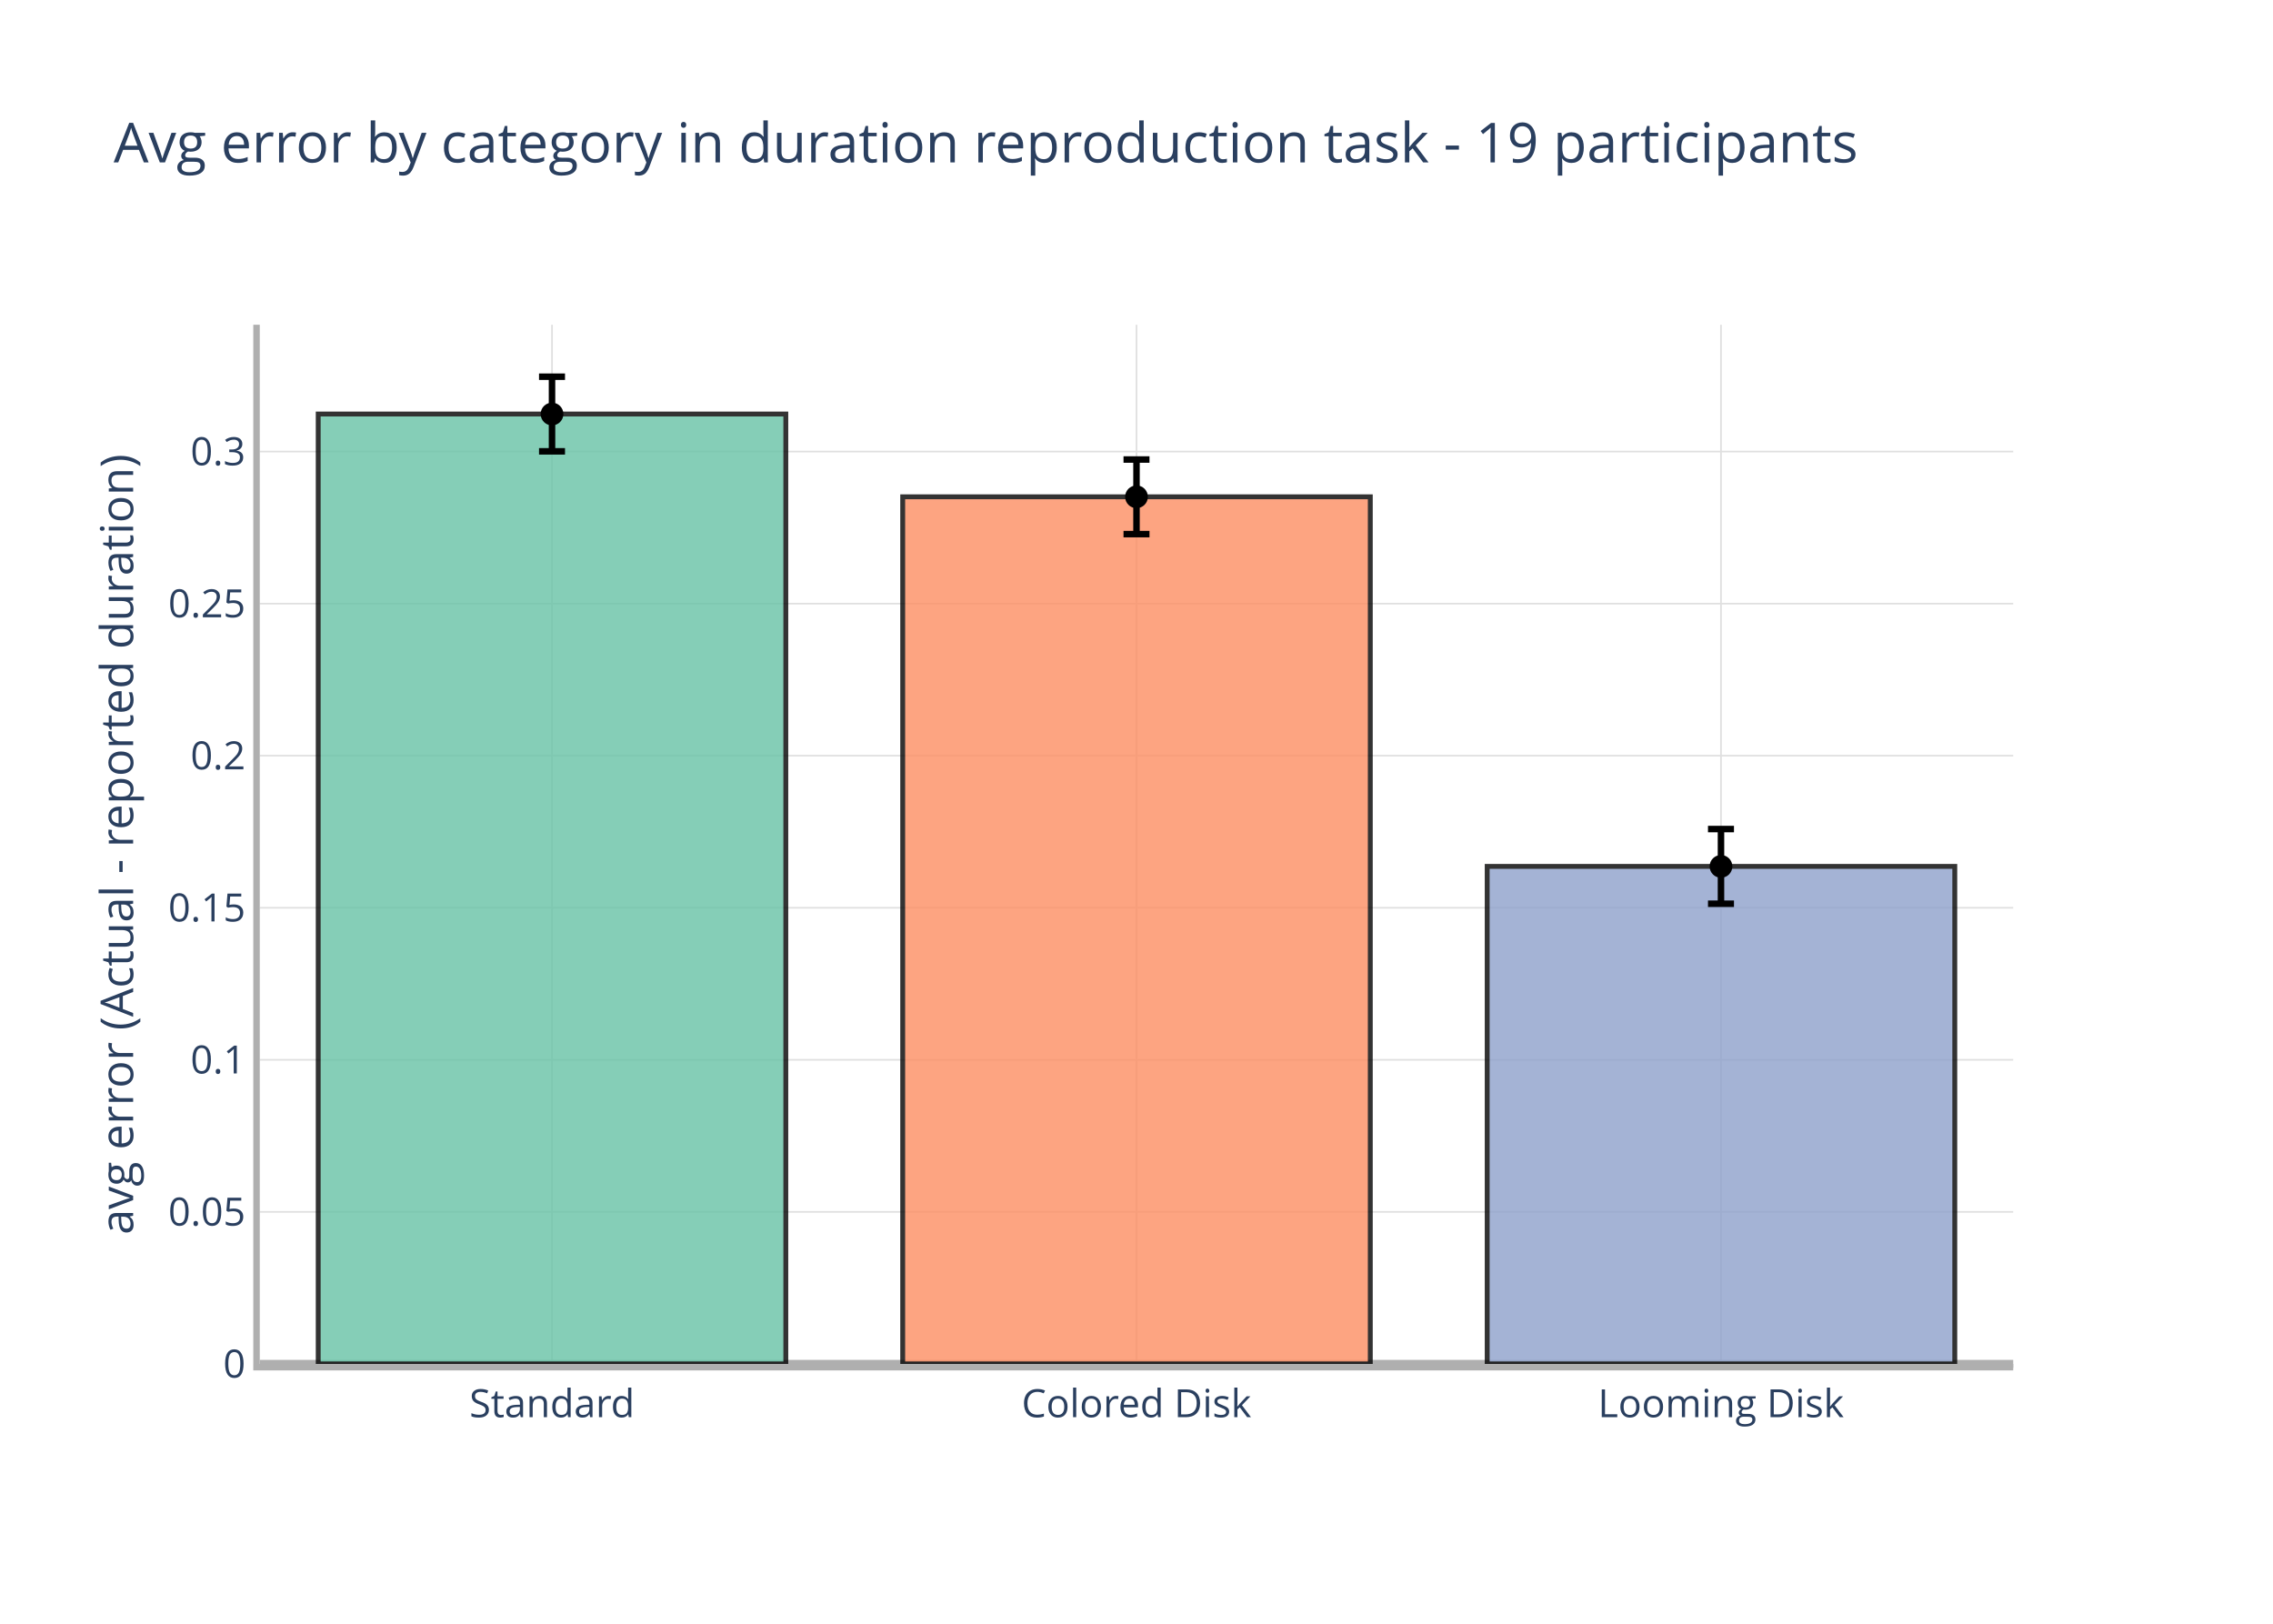
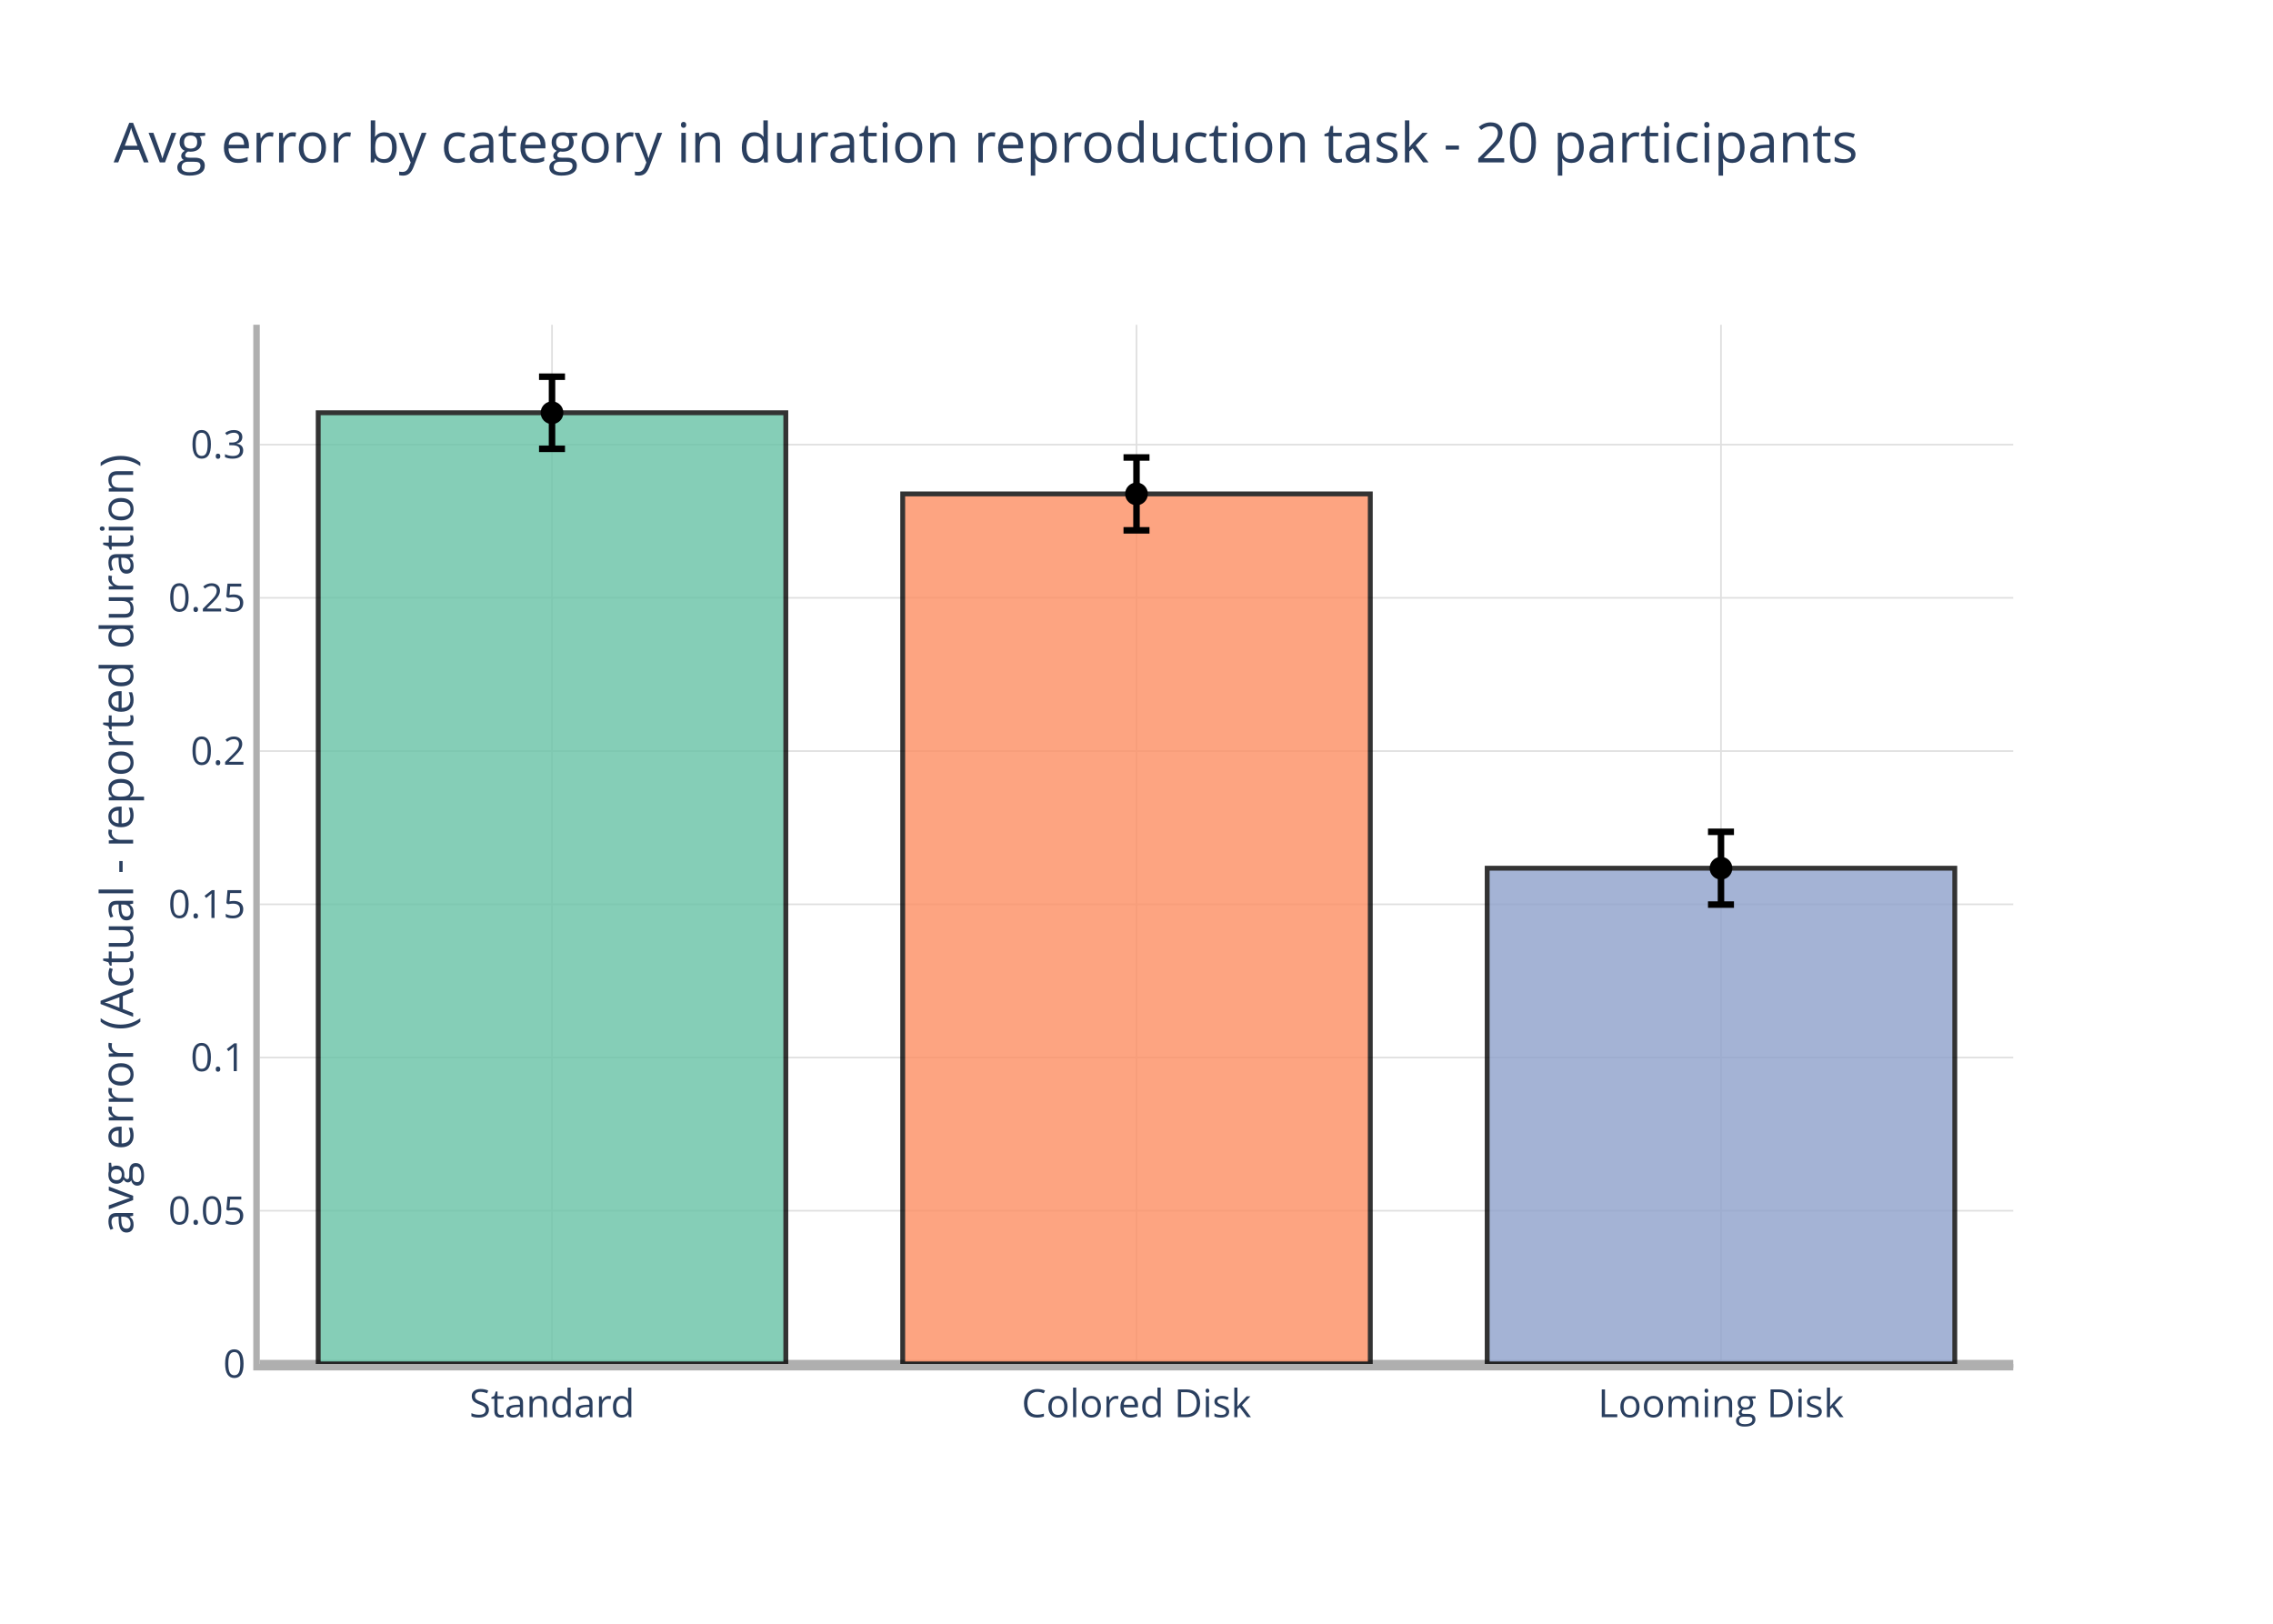
<svg xmlns="http://www.w3.org/2000/svg" class="main-svg" width="700" height="500" viewBox="0 0 700 500">
  <rect x="0" y="0" width="700" height="500" style="fill: rgb(255, 255, 255); fill-opacity: 1;" />
-   <defs id="defs-979c52">
+   <defs id="defs-ec1b92">
    <g class="clips">
-       <clipPath id="clip979c52xyplot" class="plotclip">
+       <clipPath id="clipec1b92xyplot" class="plotclip">
        <rect width="540" height="320" />
      </clipPath>
-       <clipPath class="axesclip" id="clip979c52x">
+       <clipPath class="axesclip" id="clipec1b92x">
        <rect x="80" y="0" width="540" height="500" />
      </clipPath>
-       <clipPath class="axesclip" id="clip979c52y">
+       <clipPath class="axesclip" id="clipec1b92y">
        <rect x="0" y="100" width="700" height="320" />
      </clipPath>
-       <clipPath class="axesclip" id="clip979c52xy">
+       <clipPath class="axesclip" id="clipec1b92xy">
        <rect x="80" y="100" width="540" height="320" />
      </clipPath>
    </g>
    <g class="gradients" />
  </defs>
  <g class="bglayer">
    <rect class="bg" x="80" y="100" width="540" height="320" style="fill: rgb(255, 255, 255); fill-opacity: 1; stroke-width: 0;" />
  </g>
  <g class="layer-below">
    <g class="imagelayer" />
    <g class="shapelayer" />
  </g>
  <g class="cartesianlayer">
    <g class="subplot xy">
      <g class="layer-subplot">
        <g class="shapelayer" />
        <g class="imagelayer" />
      </g>
      <g class="gridlayer">
        <g class="x">
          <path class="xgrid crisp" transform="translate(170,0)" d="M0,100v320" style="stroke: rgb(223, 223, 223); stroke-opacity: 1; stroke-width: 0.5px;" />
          <path class="xgrid crisp" transform="translate(350,0)" d="M0,100v320" style="stroke: rgb(223, 223, 223); stroke-opacity: 1; stroke-width: 0.5px;" />
          <path class="xgrid crisp" transform="translate(530,0)" d="M0,100v320" style="stroke: rgb(223, 223, 223); stroke-opacity: 1; stroke-width: 0.5px;" />
        </g>
        <g class="y">
-           <path class="ygrid crisp" transform="translate(0,373.18)" d="M80,0h540" style="stroke: rgb(223, 223, 223); stroke-opacity: 1; stroke-width: 0.5px;" />
-           <path class="ygrid crisp" transform="translate(0,326.35)" d="M80,0h540" style="stroke: rgb(223, 223, 223); stroke-opacity: 1; stroke-width: 0.5px;" />
-           <path class="ygrid crisp" transform="translate(0,279.53)" d="M80,0h540" style="stroke: rgb(223, 223, 223); stroke-opacity: 1; stroke-width: 0.5px;" />
-           <path class="ygrid crisp" transform="translate(0,232.7)" d="M80,0h540" style="stroke: rgb(223, 223, 223); stroke-opacity: 1; stroke-width: 0.5px;" />
-           <path class="ygrid crisp" transform="translate(0,185.88)" d="M80,0h540" style="stroke: rgb(223, 223, 223); stroke-opacity: 1; stroke-width: 0.5px;" />
-           <path class="ygrid crisp" transform="translate(0,139.05)" d="M80,0h540" style="stroke: rgb(223, 223, 223); stroke-opacity: 1; stroke-width: 0.5px;" />
+           <path class="ygrid crisp" transform="translate(0,372.82)" d="M80,0h540" style="stroke: rgb(223, 223, 223); stroke-opacity: 1; stroke-width: 0.5px;" />
+           <path class="ygrid crisp" transform="translate(0,325.64)" d="M80,0h540" style="stroke: rgb(223, 223, 223); stroke-opacity: 1; stroke-width: 0.5px;" />
+           <path class="ygrid crisp" transform="translate(0,278.46)" d="M80,0h540" style="stroke: rgb(223, 223, 223); stroke-opacity: 1; stroke-width: 0.5px;" />
+           <path class="ygrid crisp" transform="translate(0,231.28)" d="M80,0h540" style="stroke: rgb(223, 223, 223); stroke-opacity: 1; stroke-width: 0.5px;" />
+           <path class="ygrid crisp" transform="translate(0,184.09)" d="M80,0h540" style="stroke: rgb(223, 223, 223); stroke-opacity: 1; stroke-width: 0.5px;" />
+           <path class="ygrid crisp" transform="translate(0,136.91)" d="M80,0h540" style="stroke: rgb(223, 223, 223); stroke-opacity: 1; stroke-width: 0.5px;" />
        </g>
      </g>
      <g class="zerolinelayer">
        <path class="yzl zl crisp" transform="translate(0,420)" d="M80,0h540" style="stroke: rgb(175, 175, 175); stroke-opacity: 1; stroke-width: 2.5px;" />
      </g>
      <path class="xlines-below" />
      <path class="ylines-below" />
      <g class="overlines-below" />
      <g class="xaxislayer-below" />
      <g class="yaxislayer-below" />
      <g class="overaxes-below" />
-       <g class="plot" transform="translate(80, 100)" clip-path="url('#clip979c52xyplot')">
+       <g class="plot" transform="translate(80, 100)" clip-path="url('#clipec1b92xyplot')">
        <g class="barlayer mlayer">
          <g class="trace bars" style="opacity: 0.8;">
            <g class="points">
              <g class="point">
-                 <path d="M18,320V27.49H162V320Z" style="vector-effect: non-scaling-stroke; opacity: 1; stroke-width: 1.5px; fill: rgb(102, 194, 165); fill-opacity: 1; stroke: rgb(0, 0, 0); stroke-opacity: 1;" />
+                 <path d="M18,320V27.1H162V320Z" style="vector-effect: non-scaling-stroke; opacity: 1; stroke-width: 1.5px; fill: rgb(102, 194, 165); fill-opacity: 1; stroke: rgb(0, 0, 0); stroke-opacity: 1;" />
              </g>
            </g>
          </g>
          <g class="trace bars" style="opacity: 0.8;">
            <g class="points">
              <g class="point">
-                 <path d="M198,320V52.98H342V320Z" style="vector-effect: non-scaling-stroke; opacity: 1; stroke-width: 1.5px; fill: rgb(252, 141, 98); fill-opacity: 1; stroke: rgb(0, 0, 0); stroke-opacity: 1;" />
+                 <path d="M198,320V52.09H342V320Z" style="vector-effect: non-scaling-stroke; opacity: 1; stroke-width: 1.5px; fill: rgb(252, 141, 98); fill-opacity: 1; stroke: rgb(0, 0, 0); stroke-opacity: 1;" />
              </g>
            </g>
          </g>
          <g class="trace bars" style="opacity: 0.8;">
            <g class="points">
              <g class="point">
-                 <path d="M378,320V166.79H522V320Z" style="vector-effect: non-scaling-stroke; opacity: 1; stroke-width: 1.5px; fill: rgb(141, 160, 203); fill-opacity: 1; stroke: rgb(0, 0, 0); stroke-opacity: 1;" />
+                 <path d="M378,320V167.35H522V320Z" style="vector-effect: non-scaling-stroke; opacity: 1; stroke-width: 1.5px; fill: rgb(141, 160, 203); fill-opacity: 1; stroke: rgb(0, 0, 0); stroke-opacity: 1;" />
              </g>
            </g>
          </g>
        </g>
        <g class="scatterlayer mlayer">
-           <g class="trace scatter trace7f0bfc" style="stroke-miterlimit: 2; opacity: 1;">
+           <g class="trace scatter trace5de19d" style="stroke-miterlimit: 2; opacity: 1;">
            <g class="fills" />
            <g class="errorbars">
              <g class="errorbar">
-                 <path class="yerror" d="M86,16h8m-4,0V38.98m-4,0h8" style="vector-effect: non-scaling-stroke; stroke-width: 2px; stroke: rgb(0, 0, 0); stroke-opacity: 1;" />
+                 <path class="yerror" d="M86,16h8m-4,0V38.21m-4,0h8" style="vector-effect: non-scaling-stroke; stroke-width: 2px; stroke: rgb(0, 0, 0); stroke-opacity: 1;" />
              </g>
            </g>
            <g class="lines" />
            <g class="points">
-               <path class="point" transform="translate(90,27.49)" d="M2.5,0A2.5,2.5 0 1,1 0,-2.5A2.5,2.5 0 0,1 2.5,0Z" style="opacity: 1; stroke-width: 2px; fill: rgb(0, 0, 0); fill-opacity: 1; stroke: rgb(0, 0, 0); stroke-opacity: 1;" />
+               <path class="point" transform="translate(90,27.1)" d="M2.5,0A2.5,2.5 0 1,1 0,-2.5A2.5,2.5 0 0,1 2.5,0Z" style="opacity: 1; stroke-width: 2px; fill: rgb(0, 0, 0); fill-opacity: 1; stroke: rgb(0, 0, 0); stroke-opacity: 1;" />
            </g>
            <g class="text" />
          </g>
-           <g class="trace scatter trace73156d" style="stroke-miterlimit: 2; opacity: 1;">
+           <g class="trace scatter trace0f09e8" style="stroke-miterlimit: 2; opacity: 1;">
            <g class="fills" />
            <g class="errorbars">
              <g class="errorbar">
-                 <path class="yerror" d="M266,41.5h8m-4,0V64.47m-4,0h8" style="vector-effect: non-scaling-stroke; stroke-width: 2px; stroke: rgb(0, 0, 0); stroke-opacity: 1;" />
+                 <path class="yerror" d="M266,40.87h8m-4,0V63.31m-4,0h8" style="vector-effect: non-scaling-stroke; stroke-width: 2px; stroke: rgb(0, 0, 0); stroke-opacity: 1;" />
              </g>
            </g>
            <g class="lines" />
            <g class="points">
-               <path class="point" transform="translate(270,52.98)" d="M2.5,0A2.5,2.5 0 1,1 0,-2.5A2.5,2.5 0 0,1 2.5,0Z" style="opacity: 1; stroke-width: 2px; fill: rgb(0, 0, 0); fill-opacity: 1; stroke: rgb(0, 0, 0); stroke-opacity: 1;" />
+               <path class="point" transform="translate(270,52.09)" d="M2.5,0A2.5,2.5 0 1,1 0,-2.5A2.5,2.5 0 0,1 2.5,0Z" style="opacity: 1; stroke-width: 2px; fill: rgb(0, 0, 0); fill-opacity: 1; stroke: rgb(0, 0, 0); stroke-opacity: 1;" />
            </g>
            <g class="text" />
          </g>
-           <g class="trace scatter traceccc4a4" style="stroke-miterlimit: 2; opacity: 1;">
+           <g class="trace scatter trace50c998" style="stroke-miterlimit: 2; opacity: 1;">
            <g class="fills" />
            <g class="errorbars">
              <g class="errorbar">
-                 <path class="yerror" d="M446,155.29h8m-4,0V178.29m-4,0h8" style="vector-effect: non-scaling-stroke; stroke-width: 2px; stroke: rgb(0, 0, 0); stroke-opacity: 1;" />
+                 <path class="yerror" d="M446,156.14h8m-4,0V178.55m-4,0h8" style="vector-effect: non-scaling-stroke; stroke-width: 2px; stroke: rgb(0, 0, 0); stroke-opacity: 1;" />
              </g>
            </g>
            <g class="lines" />
            <g class="points">
-               <path class="point" transform="translate(450,166.79)" d="M2.5,0A2.5,2.5 0 1,1 0,-2.5A2.5,2.5 0 0,1 2.5,0Z" style="opacity: 1; stroke-width: 2px; fill: rgb(0, 0, 0); fill-opacity: 1; stroke: rgb(0, 0, 0); stroke-opacity: 1;" />
+               <path class="point" transform="translate(450,167.35)" d="M2.5,0A2.5,2.5 0 1,1 0,-2.5A2.5,2.5 0 0,1 2.5,0Z" style="opacity: 1; stroke-width: 2px; fill: rgb(0, 0, 0); fill-opacity: 1; stroke: rgb(0, 0, 0); stroke-opacity: 1;" />
            </g>
            <g class="text" />
          </g>
        </g>
      </g>
      <g class="overplot" />
      <path class="xlines-above crisp" d="M78,421H620" style="fill: none; stroke-width: 2px; stroke: rgb(175, 175, 175); stroke-opacity: 1;" />
      <path class="ylines-above crisp" d="M79,100V420" style="fill: none; stroke-width: 2px; stroke: rgb(175, 175, 175); stroke-opacity: 1;" />
      <g class="overlines-above" />
      <g class="xaxislayer-above">
        <g class="xtick">
          <text text-anchor="middle" x="0" y="436.4" transform="translate(170,0)" style="font-family: 'Open Sans', verdana, arial, sans-serif; font-size: 12px; fill: rgb(42, 63, 95); fill-opacity: 1; white-space: pre;">Standard</text>
        </g>
        <g class="xtick">
          <text text-anchor="middle" x="0" y="436.4" transform="translate(350,0)" style="font-family: 'Open Sans', verdana, arial, sans-serif; font-size: 12px; fill: rgb(42, 63, 95); fill-opacity: 1; white-space: pre;">Colored Disk</text>
        </g>
        <g class="xtick">
          <text text-anchor="middle" x="0" y="436.4" transform="translate(530,0)" style="font-family: 'Open Sans', verdana, arial, sans-serif; font-size: 12px; fill: rgb(42, 63, 95); fill-opacity: 1; white-space: pre;">Looming Disk</text>
        </g>
      </g>
      <g class="yaxislayer-above">
        <g class="ytick">
          <text text-anchor="end" x="75.6" y="4.2" transform="translate(0,420)" style="font-family: 'Open Sans', verdana, arial, sans-serif; font-size: 12px; fill: rgb(42, 63, 95); fill-opacity: 1; white-space: pre;">0</text>
        </g>
        <g class="ytick">
-           <text text-anchor="end" x="75.6" y="4.2" transform="translate(0,373.18)" style="font-family: 'Open Sans', verdana, arial, sans-serif; font-size: 12px; fill: rgb(42, 63, 95); fill-opacity: 1; white-space: pre;">0.05</text>
+           <text text-anchor="end" x="75.6" y="4.2" transform="translate(0,372.82)" style="font-family: 'Open Sans', verdana, arial, sans-serif; font-size: 12px; fill: rgb(42, 63, 95); fill-opacity: 1; white-space: pre;">0.05</text>
        </g>
        <g class="ytick">
-           <text text-anchor="end" x="75.6" y="4.2" transform="translate(0,326.35)" style="font-family: 'Open Sans', verdana, arial, sans-serif; font-size: 12px; fill: rgb(42, 63, 95); fill-opacity: 1; white-space: pre;">0.1</text>
+           <text text-anchor="end" x="75.6" y="4.2" transform="translate(0,325.64)" style="font-family: 'Open Sans', verdana, arial, sans-serif; font-size: 12px; fill: rgb(42, 63, 95); fill-opacity: 1; white-space: pre;">0.1</text>
        </g>
        <g class="ytick">
-           <text text-anchor="end" x="75.6" y="4.2" transform="translate(0,279.53)" style="font-family: 'Open Sans', verdana, arial, sans-serif; font-size: 12px; fill: rgb(42, 63, 95); fill-opacity: 1; white-space: pre;">0.15</text>
+           <text text-anchor="end" x="75.6" y="4.2" transform="translate(0,278.46)" style="font-family: 'Open Sans', verdana, arial, sans-serif; font-size: 12px; fill: rgb(42, 63, 95); fill-opacity: 1; white-space: pre;">0.15</text>
        </g>
        <g class="ytick">
-           <text text-anchor="end" x="75.6" y="4.2" transform="translate(0,232.7)" style="font-family: 'Open Sans', verdana, arial, sans-serif; font-size: 12px; fill: rgb(42, 63, 95); fill-opacity: 1; white-space: pre;">0.2</text>
+           <text text-anchor="end" x="75.6" y="4.2" transform="translate(0,231.28)" style="font-family: 'Open Sans', verdana, arial, sans-serif; font-size: 12px; fill: rgb(42, 63, 95); fill-opacity: 1; white-space: pre;">0.2</text>
        </g>
        <g class="ytick">
-           <text text-anchor="end" x="75.6" y="4.2" transform="translate(0,185.88)" style="font-family: 'Open Sans', verdana, arial, sans-serif; font-size: 12px; fill: rgb(42, 63, 95); fill-opacity: 1; white-space: pre;">0.25</text>
+           <text text-anchor="end" x="75.6" y="4.2" transform="translate(0,184.09)" style="font-family: 'Open Sans', verdana, arial, sans-serif; font-size: 12px; fill: rgb(42, 63, 95); fill-opacity: 1; white-space: pre;">0.25</text>
        </g>
        <g class="ytick">
-           <text text-anchor="end" x="75.6" y="4.2" transform="translate(0,139.05)" style="font-family: 'Open Sans', verdana, arial, sans-serif; font-size: 12px; fill: rgb(42, 63, 95); fill-opacity: 1; white-space: pre;">0.3</text>
+           <text text-anchor="end" x="75.6" y="4.2" transform="translate(0,136.91)" style="font-family: 'Open Sans', verdana, arial, sans-serif; font-size: 12px; fill: rgb(42, 63, 95); fill-opacity: 1; white-space: pre;">0.3</text>
        </g>
      </g>
      <g class="overaxes-above" />
    </g>
  </g>
  <g class="polarlayer" />
  <g class="ternarylayer" />
  <g class="geolayer" />
  <g class="funnelarealayer" />
  <g class="pielayer" />
  <g class="sunburstlayer" />
  <g class="glimages" />
-   <defs id="topdefs-979c52">
+   <defs id="topdefs-ec1b92">
    <g class="clips" />
  </defs>
  <g class="layer-above">
    <g class="imagelayer" />
    <g class="shapelayer" />
  </g>
  <g class="infolayer">
    <g class="g-gtitle">
-       <text class="gtitle" x="35" y="50" text-anchor="start" dy="0em" style="font-family: 'Open Sans', verdana, arial, sans-serif; font-size: 17px; fill: rgb(42, 63, 95); opacity: 1; font-weight: normal; white-space: pre;">Avg error by category in duration reproduction task - 19 participants</text>
+       <text class="gtitle" x="35" y="50" text-anchor="start" dy="0em" style="font-family: 'Open Sans', verdana, arial, sans-serif; font-size: 17px; fill: rgb(42, 63, 95); opacity: 1; font-weight: normal; white-space: pre;">Avg error by category in duration reproduction task - 20 participants</text>
    </g>
    <g class="g-xtitle" />
    <g class="g-ytitle">
      <text class="ytitle" transform="rotate(-90,41,260)" x="41" y="260" text-anchor="middle" style="font-family: 'Open Sans', verdana, arial, sans-serif; font-size: 14px; fill: rgb(42, 63, 95); opacity: 1; font-weight: normal; white-space: pre;">avg error (Actual - reported duration)</text>
    </g>
  </g>
</svg>
